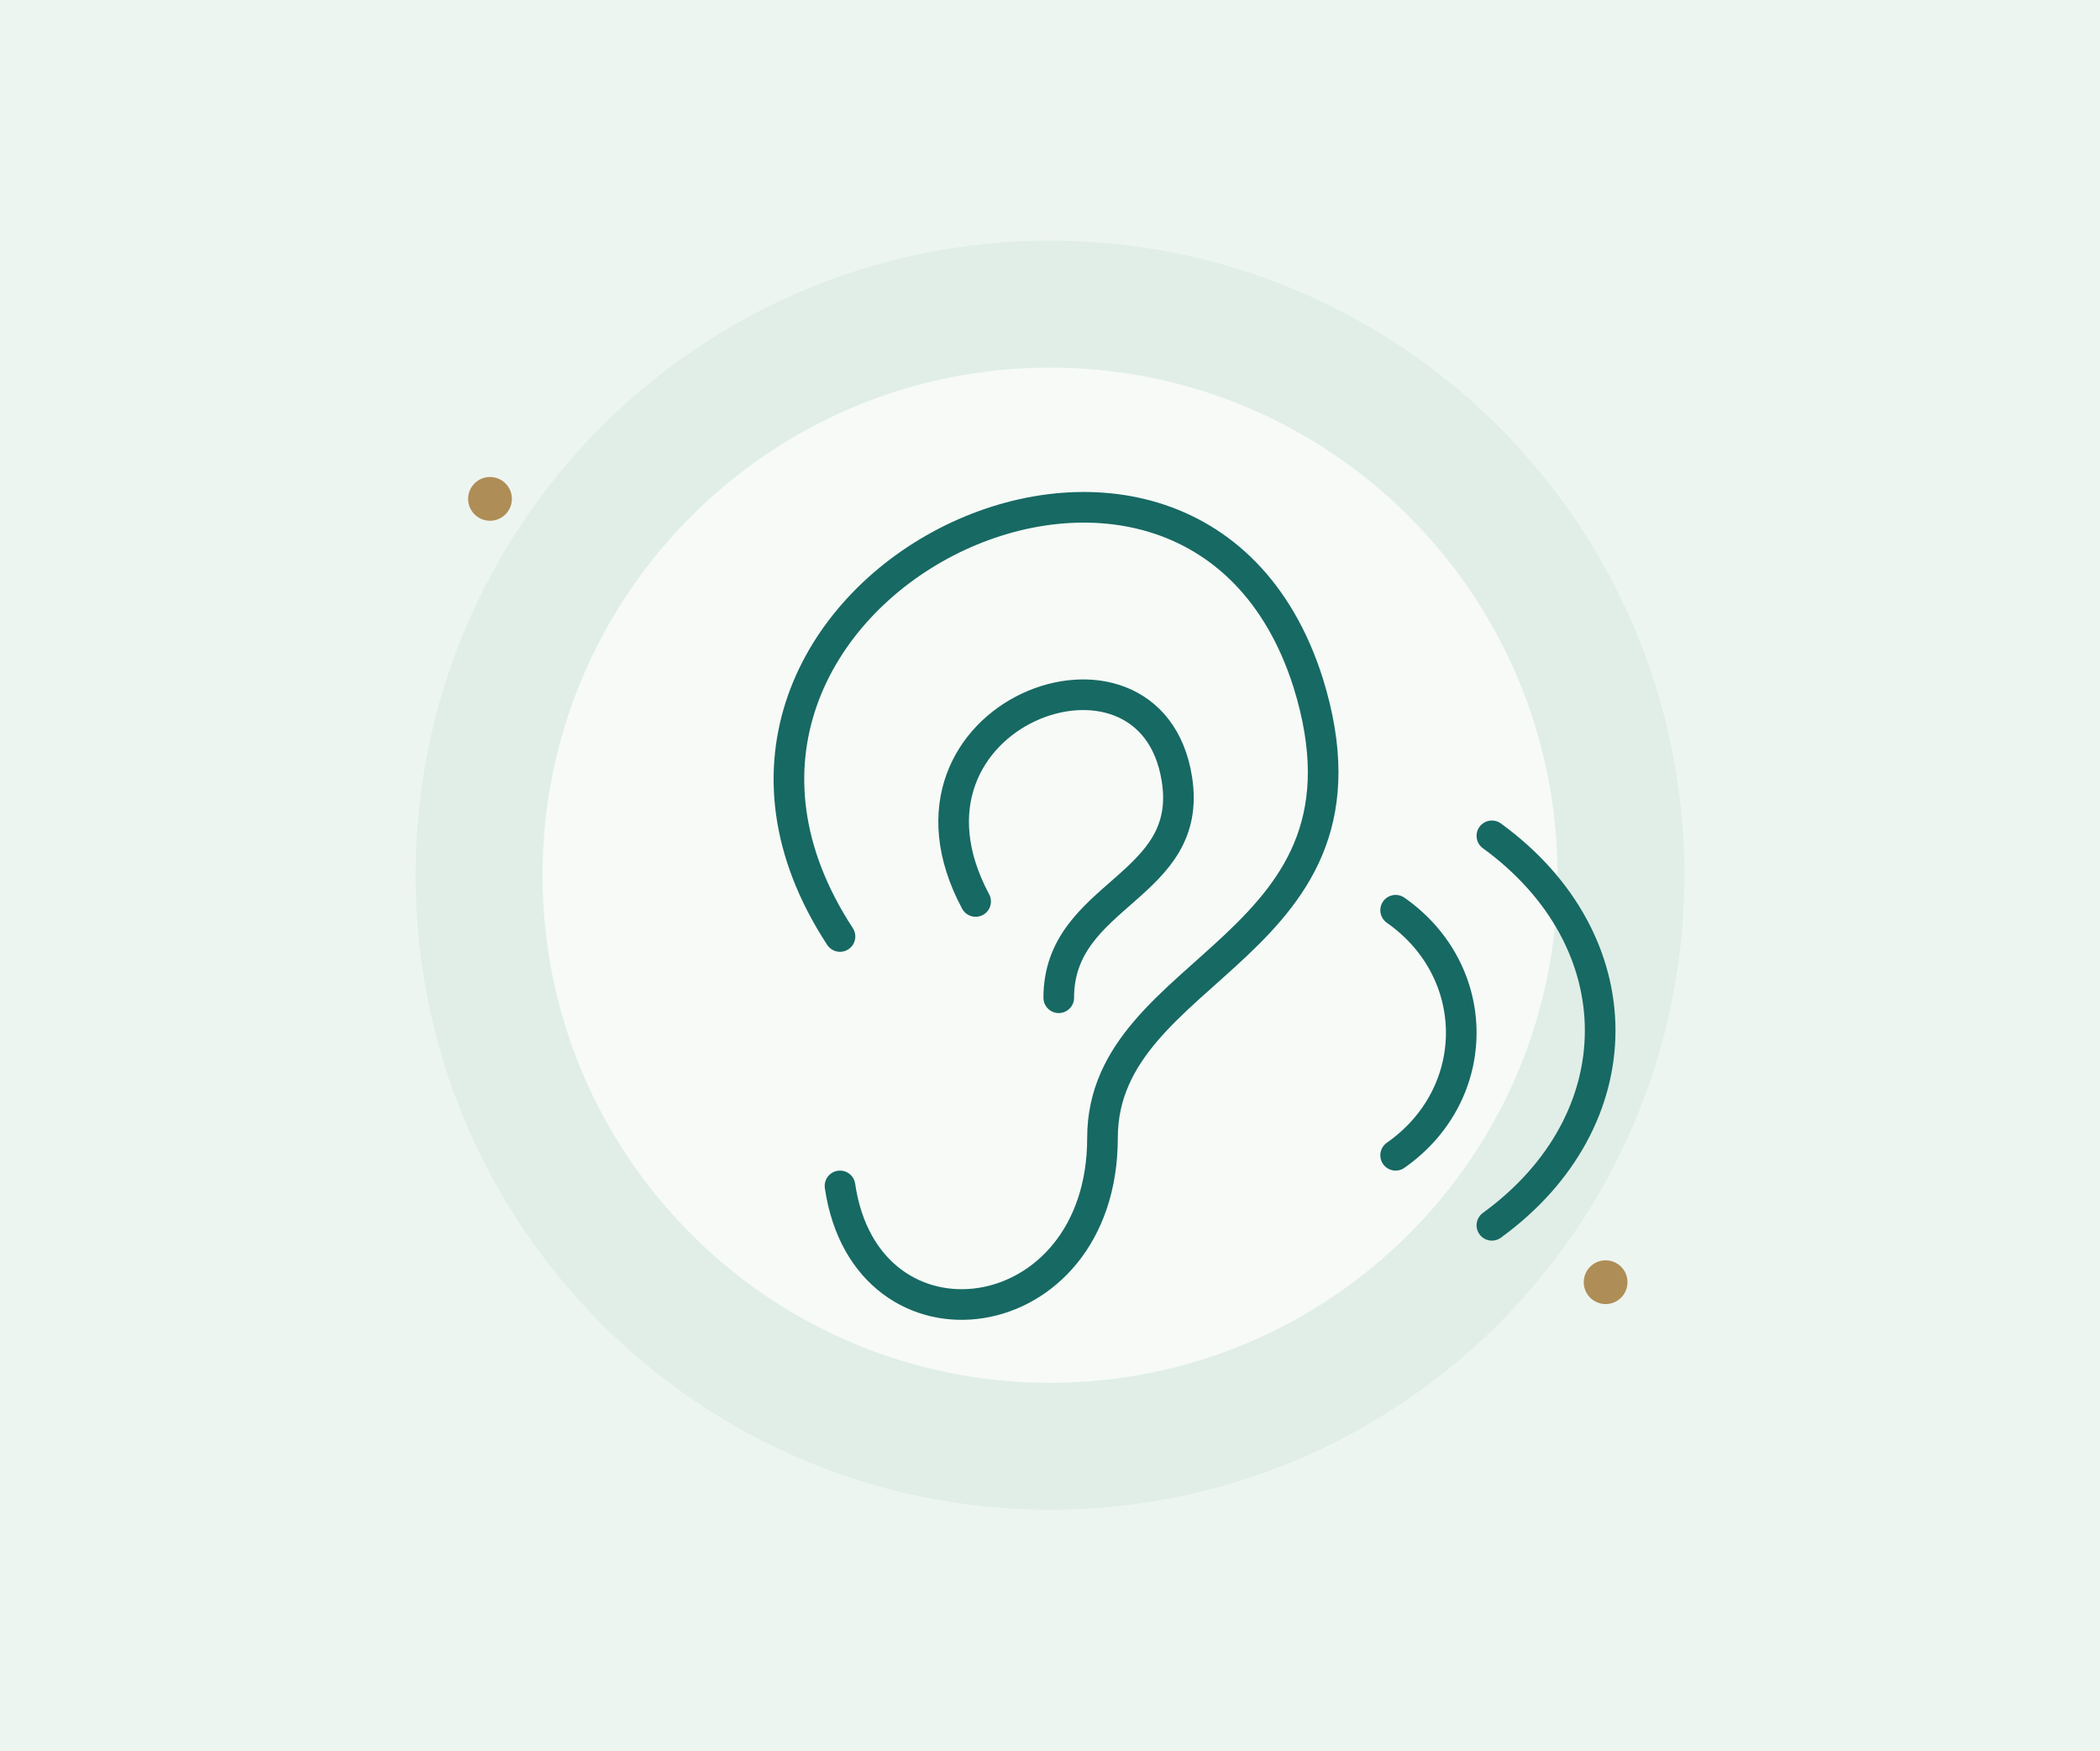
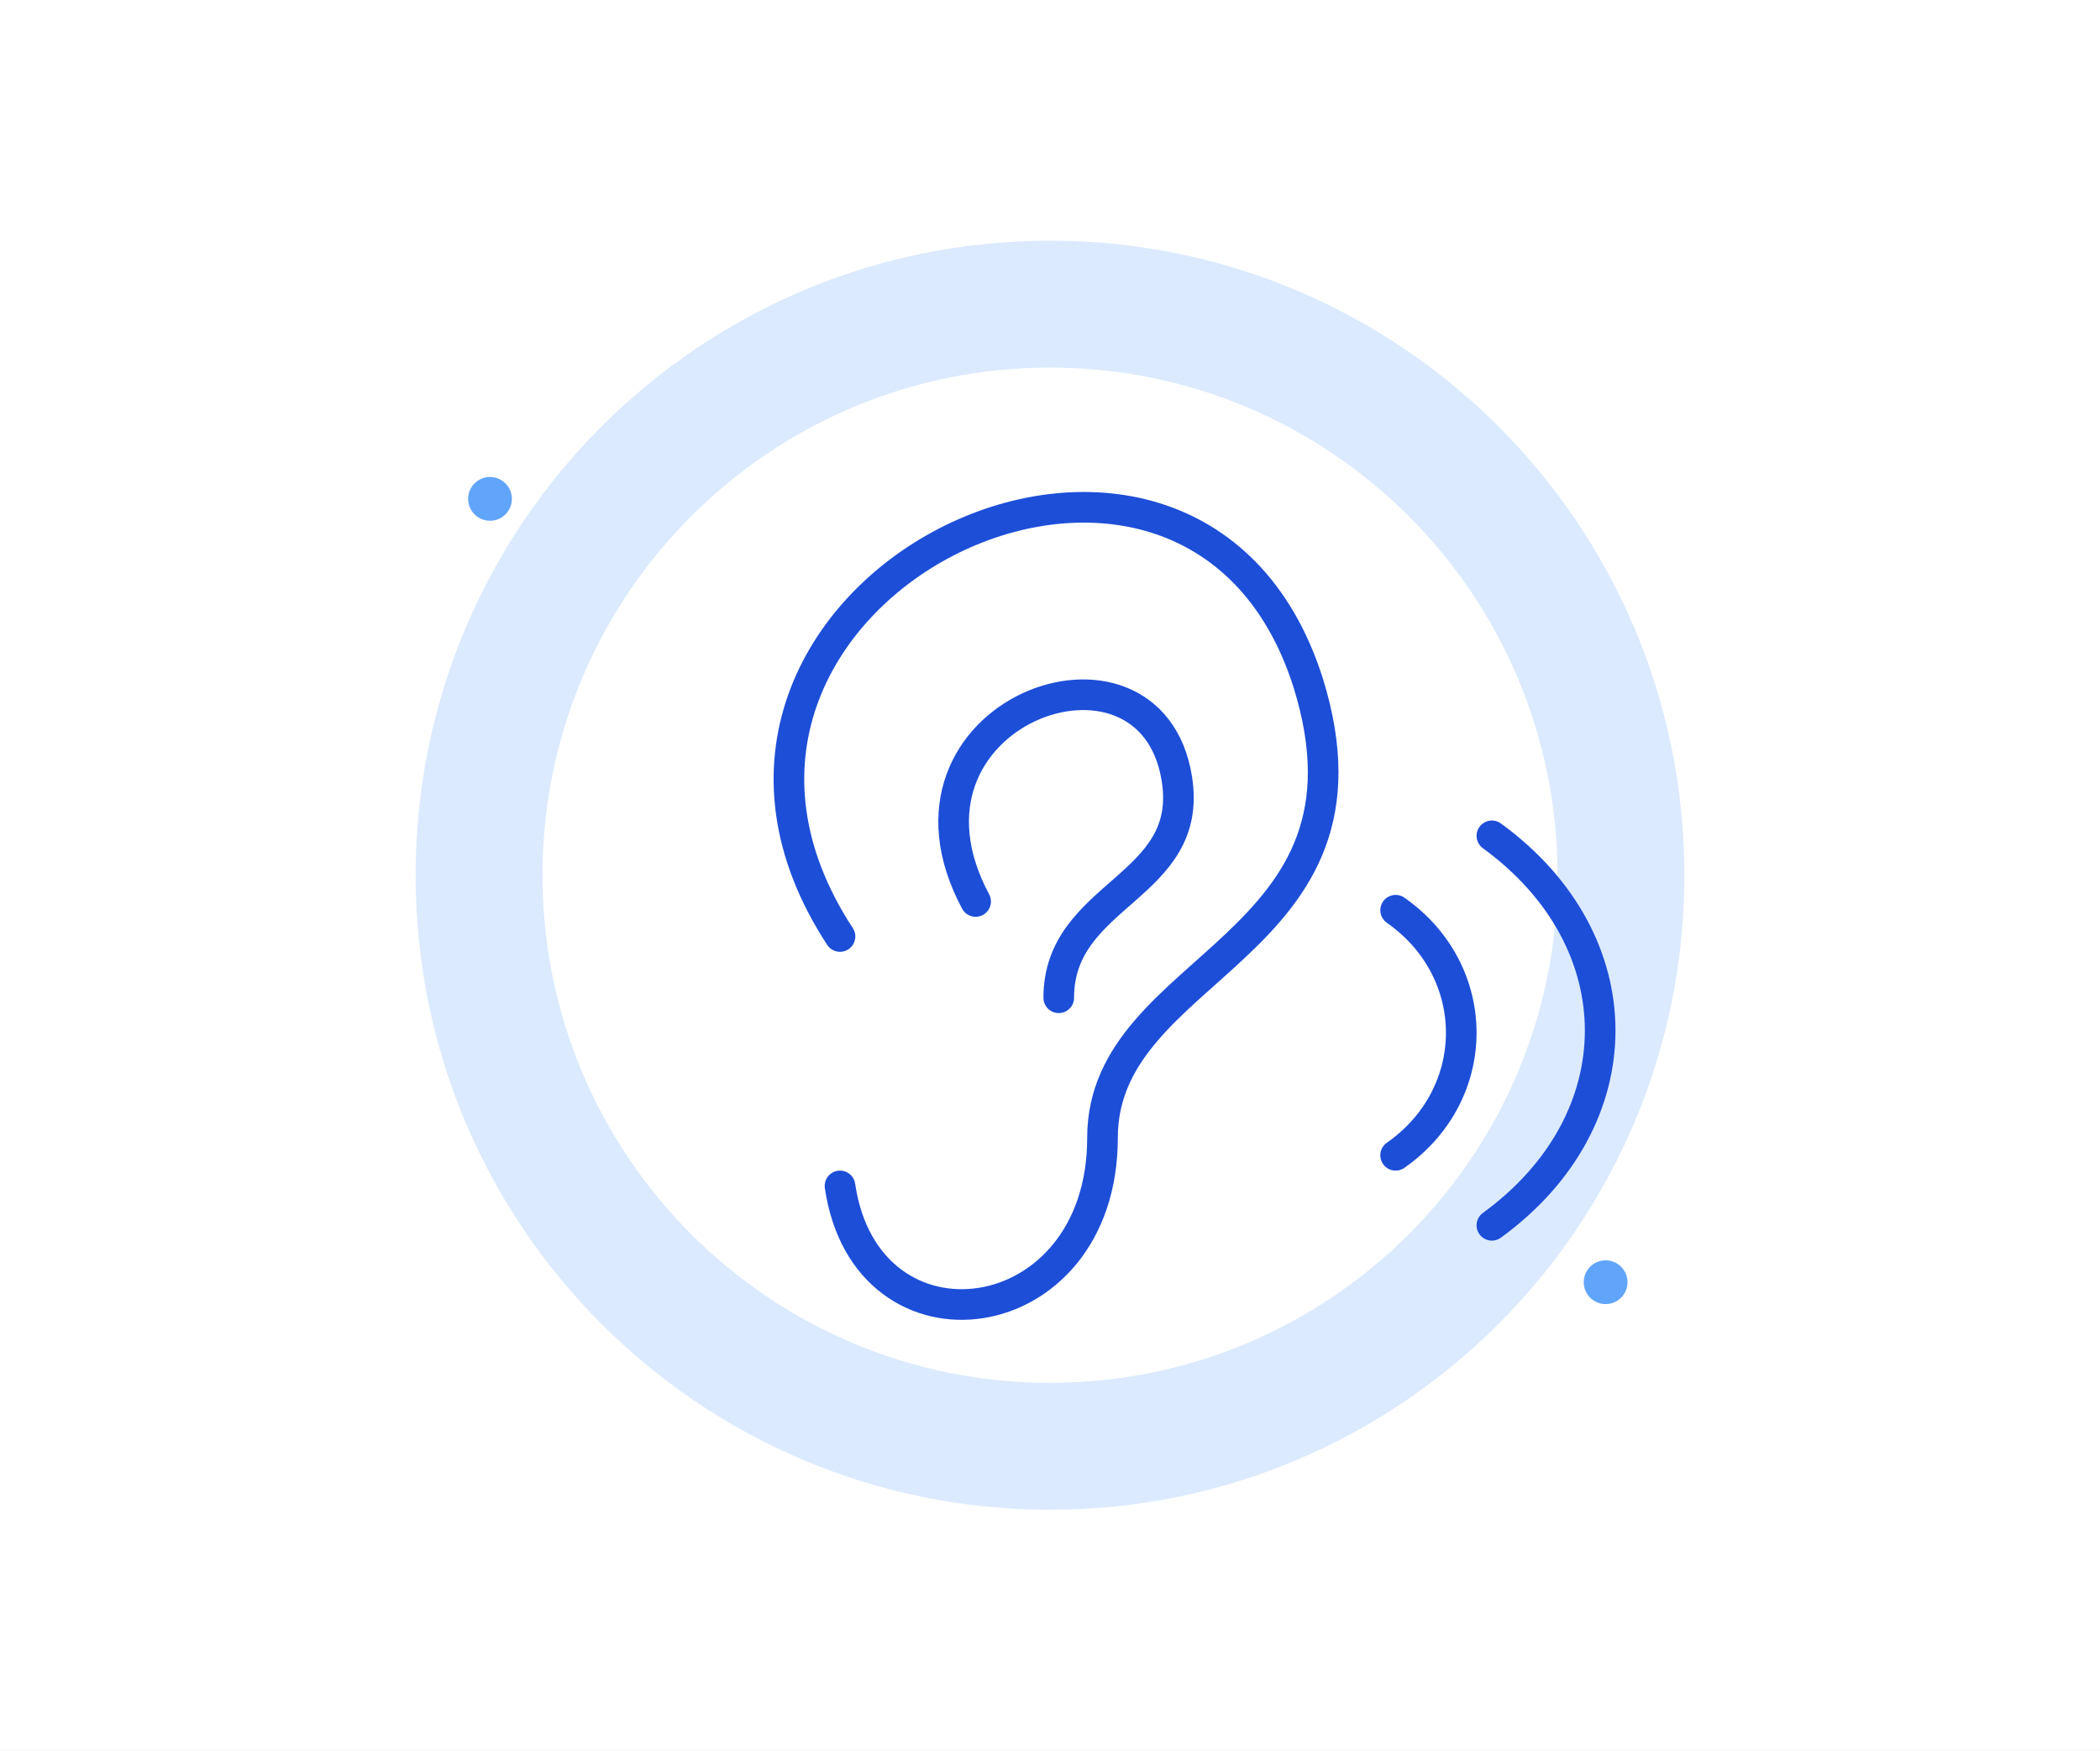
<svg xmlns="http://www.w3.org/2000/svg" viewBox="0 0 480 400">
-   <rect width="480" height="400" fill="#edf5f1" />
-   <circle cx="240" cy="200" r="145" fill="#e0eee7" />
-   <circle cx="240" cy="200" r="116" fill="#f7faf7" />
-   <g fill="none" stroke="#176963" stroke-width="7" stroke-linecap="round" stroke-linejoin="round">
+   <rect width="480" height="400" fill="#ffffff" />
+   <circle cx="240" cy="200" r="145" fill="#DBEAFE" />
+   <circle cx="240" cy="200" r="116" fill="#ffffff" />
+   <g fill="none" stroke="#1D4ED8" stroke-width="7" stroke-linecap="round" stroke-linejoin="round">
    <path d="M192 214c-51-78 80-143 107-58 19 61-47 64-47 104 0 45-54 52-60 11m31-65c-23-43 40-66 46-28 4 25-27 26-27 50" />
    <path d="M319 208c20 14 20 42 0 56m22-73c33 24 33 65 0 89" />
  </g>
-   <g fill="#af8d56">
+   <g fill="#60A5FA">
    <circle cx="112" cy="114" r="5" />
    <circle cx="367" cy="293" r="5" />
  </g>
</svg>
